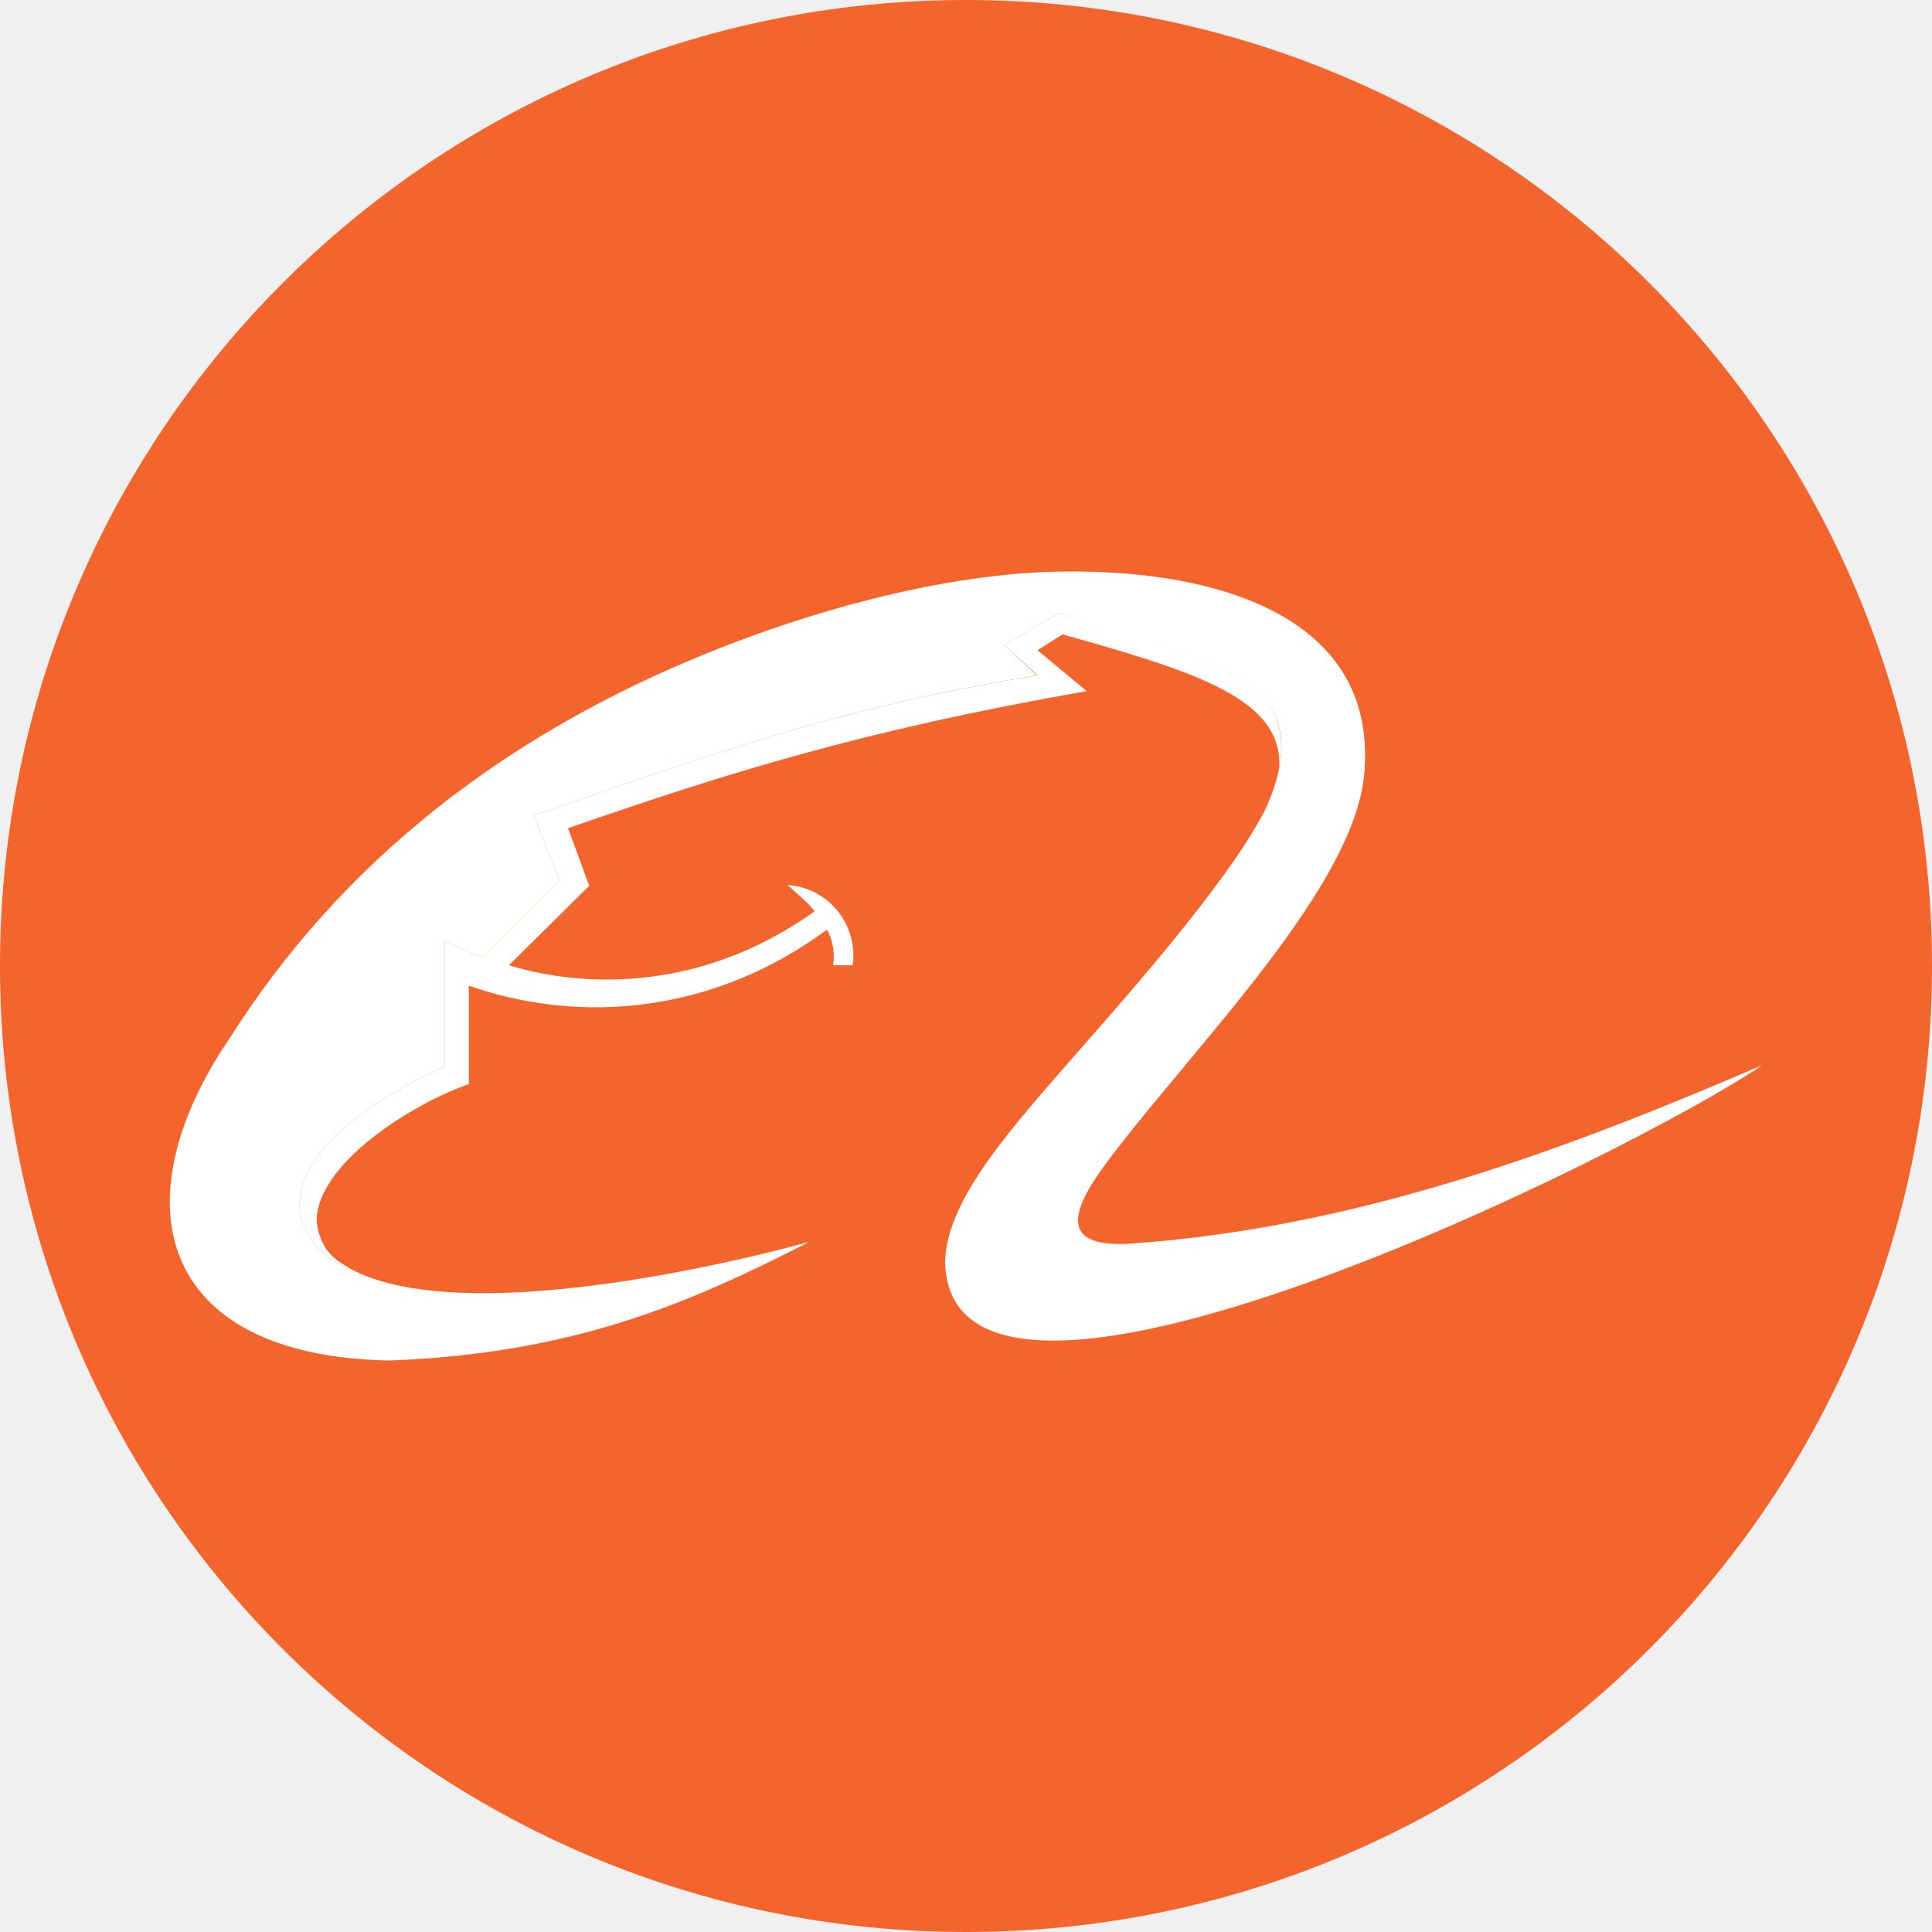
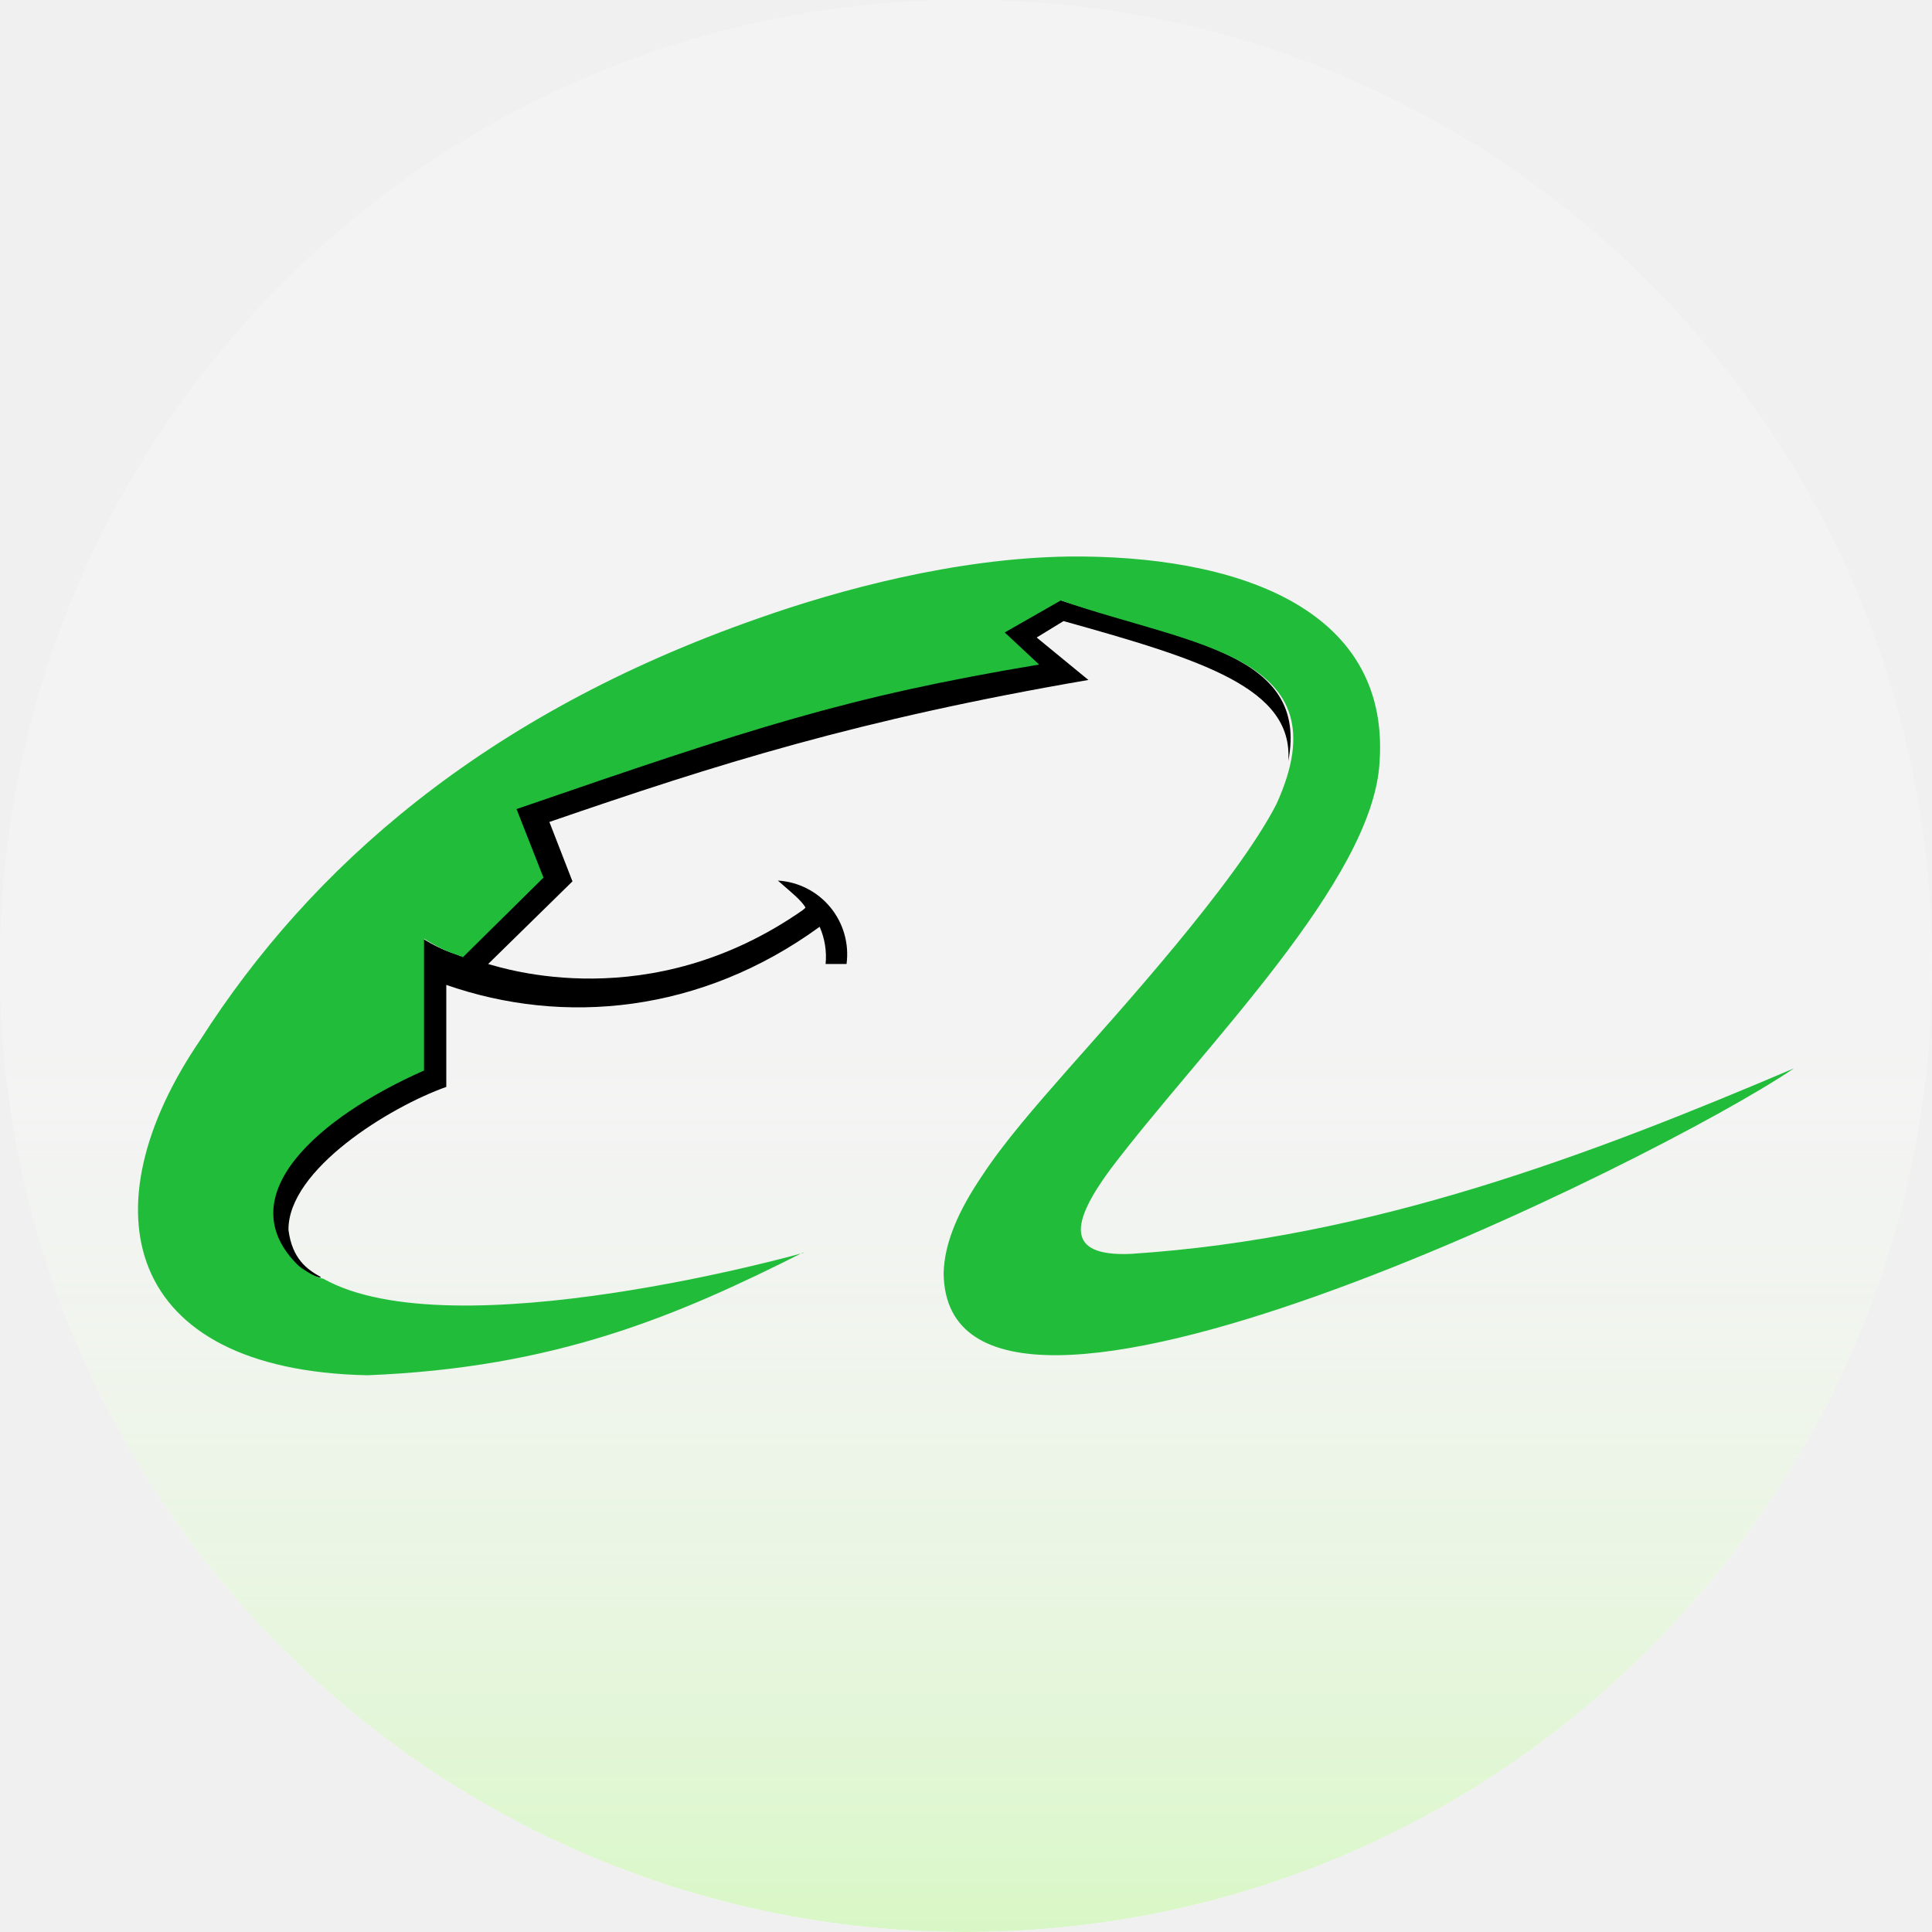
- <svg xmlns="http://www.w3.org/2000/svg" width="250" height="250" fill="none">
-   <g>
-     <path id="svg_1" d="m125,250c-69.061,0 -125,-55.939 -125,-125c0,-69.061 55.939,-125 125,-125c69.061,0 125,55.939 125,125c0,69.061 -55.939,125 -125,125z" opacity="undefined" fill="#f3652c" />
-     <g id="svg_2">
-       <g id="svg_3" clip-path="url(#svg_29)">
-         <path id="svg_4" d="m44,138.5l17.191,-30.083c0.501,-0.876 1.433,-1.417 2.442,-1.417l7.368,-0l-16.704,29.233c-0.801,1.402 -2.292,2.267 -3.907,2.267l-6.389,0z" fill="url(#svg_33)" />
-         <path id="svg_5" d="m98.004,111.5l-17.191,30.083c-0.501,0.876 -1.433,1.417 -2.442,1.417l-7.367,0l16.704,-29.233c0.801,-1.402 2.292,-2.267 3.907,-2.267l6.389,-0z" fill="url(#svg_32)" />
-         <path id="svg_6" fill-rule="evenodd" clip-rule="evenodd" d="m77.81,116.293l-4.501,-7.876c-0.501,-0.876 -1.433,-1.417 -2.442,-1.417l-7.368,-0l0,0c-0.425,0.007 -0.877,0.142 -1.282,0.382c0.167,-0.06 0.347,-0.093 0.534,-0.093c0.554,0 1.042,0.286 1.323,0.718l10.031,17.556l3.703,-6.48c0.494,-0.865 0.494,-1.926 0,-2.791z" fill="url(#svg_31)" />
-         <path id="svg_7" fill-rule="evenodd" clip-rule="evenodd" d="m64.194,133.707l4.501,7.876c0.501,0.876 1.433,1.417 2.442,1.417l7.368,0l-0,-0c0.425,-0.007 0.876,-0.142 1.282,-0.382c-0.167,0.06 -0.347,0.093 -0.534,0.093c-0.554,0 -1.042,-0.286 -1.323,-0.718l-10.032,-17.557l-3.703,6.48c-0.494,0.865 -0.494,1.926 0,2.791z" fill="url(#svg_30)" />
-       </g>
-       <defs transform="translate(-73.5359, 37.623) translate(0, 4.56036) translate(0.414066) translate(53.5843, -4.56036) translate(44.0003) translate(0, 107) translate(152.002, 107) scale(2.33001) translate(-152.002, -107) translate(42.0591, 61.3731) scale(2.45668) translate(-42.0591, -61.3731)">
-         <clipPath id="svg_29">
-           <rect id="svg_8" width="54.001" height="36" fill="white" y="144.623" x="24.462" />
-         </clipPath>
-       </defs>
-     </g>
-     <g stroke="null" fill="#f3652c">
-       <defs stroke="null" fill="#ffffff" transform="translate(0 2.66412) translate(-5.37636 0) translate(-281.315 0) translate(0 -255.714) translate(61.4895 156.471) scale(1.35343 1.35343) translate(-61.4895 -156.471) translate(172.453 52.6694) scale(1.19859 1.19859) translate(-172.453 -52.6694)" id="svg_19">
-         <clipPath stroke="null" fill="#ffffff" id="svg_14" clipPathUnits="userSpaceOnUse">
-           <path stroke="null" fill="#ffffff" id="svg_20" d="m-213.472,790.554l600,0l0,-600l-600,0l0,600z" />
-         </clipPath>
-       </defs>
-       <g stroke="null" transform="matrix(2.16293 0 0 -2.16293 -72.3985 1217.32)" id="svg_11">
-         <g stroke="null" id="svg_12">
-           <g stroke="null" clip-path="url(#svg_14)" id="svg_13">
-             <g stroke="null" transform="translate(267.789 296.432)" id="svg_17">
-               <path stroke="null" fill-rule="evenodd" fill="#ffffff" id="svg_18" d="m-213.472,190.554c-0.407,0.092 -0.997,0.408 -1.449,0.771c-4.123,3.941 1.132,8.562 7.203,11.235l0,7.611c1.449,-0.861 2.174,-0.951 2.265,-1.087l4.621,4.621l-1.541,3.895c13.591,4.712 19.072,6.524 30.127,8.382l-1.994,1.812l3.262,1.902c7.43,-2.491 14.36,-3.125 13.183,-9.332c0.317,4.168 -4.893,5.799 -12.956,8.064l-1.495,-0.952l2.944,-2.446c-13.228,-2.31 -21.383,-4.847 -31.032,-8.2l1.268,-3.443l-4.802,-4.756c0.816,-0.227 9.242,-3.081 18.076,3.08c0.045,0.046 0.181,0.091 0.181,0.181c-0.317,0.454 -0.861,0.862 -1.585,1.541c2.537,-0.181 4.213,-2.446 3.895,-4.802l-1.177,0c0.136,0.724 -0.045,1.586 -0.363,2.129c-6.75,-4.983 -14.677,-5.708 -21.428,-3.352l0,-5.89c-3.307,-1.132 -9.151,-4.756 -9.106,-8.245c0.227,-1.676 1.088,-2.264 1.903,-2.719" />
-             </g>
-             <g stroke="null" transform="translate(295.378 297.973)" id="svg_15">
-               <path stroke="null" fill-rule="evenodd" fill="#ffffff" id="svg_16" d="m-213.472,190.554c-7.294,-3.76 -14.27,-6.705 -25.143,-7.111c-13.999,0.271 -16.172,9.603 -9.513,19.343c6.251,9.831 16.218,18.755 32.119,24.328c4.53,1.585 11.371,3.487 17.849,3.533c9.378,0.091 18.483,-2.854 17.895,-11.779c-0.318,-6.886 -10.239,-16.626 -15.449,-23.602c-2.264,-3.036 -2.627,-4.983 1.178,-4.847c13.817,0.905 26.457,5.707 38.055,10.691c-7.792,-5.301 -48.656,-25.55 -48.882,-11.734c0.046,1.723 0.906,3.579 2.22,5.527c1.314,1.948 3.126,4.032 4.983,6.161c2.764,3.172 9.649,10.782 11.96,15.358c3.896,8.608 -4.848,9.06 -12.367,11.733l-3.262,-1.902l1.948,-1.812c-11.009,-1.858 -16.49,-3.67 -30.081,-8.382l1.54,-3.895l-4.621,-4.621c-0.091,0.136 -0.815,0.226 -2.264,1.087l0,-7.611c-6.071,-2.673 -11.327,-7.294 -7.204,-11.235c0.453,-0.363 1.042,-0.679 1.45,-0.771l-0.045,0c7.474,-4.211 27.679,1.541 27.634,1.541" />
-             </g>
-           </g>
-         </g>
-       </g>
+ <svg xmlns="http://www.w3.org/2000/svg" width="36" height="36" fill="none">
+   <g clip-path="url(#a)">
+     <g clip-path="url(#b)">
+       <rect width="36" height="36" fill="#F5F5F5" rx="18" />
+       <path fill="#F3F3F3" d="M18 36c9.941 0 18-8.059 18-18S27.941 0 18 0 0 8.059 0 18s8.059 18 18 18Z" />
+       <path fill="url(#c)" d="M18 36c9.941 0 18-8.059 18-18S27.941 0 18 0 0 8.059 0 18s8.059 18 18 18Z" opacity=".5" />
+       <path fill="#000" d="M5.977 23.808c-.126-.014-.32-.125-.46-.24-1.32-1.292.375-2.776 2.338-3.637v-2.456c.459.292.71.305.723.346l1.502-1.485-.501-1.277c4.397-1.513 6.163-2.096 9.738-2.693l-.64-.598 1.043-.596c2.41.792 4.675 1 4.285 3.011.098-1.36-1.6-1.888-4.188-2.61l-.5.306.964.791c-4.284.736-6.914 1.568-10.044 2.646l.43 1.107-1.571 1.54c.265.07 3.005.986 5.856-1 0 0 .056-.041.056-.055-.082-.139-.278-.292-.514-.5a1.375 1.375 0 0 1 1.28 1.555h-.39a1.392 1.392 0 0 0-.111-.694c-2.213 1.611-4.772 1.847-6.957 1.083v1.901c-1.057.375-2.95 1.54-2.941 2.665.07.541.348.736.598.875" />
+       <path fill="#22BC3B" d="M14.968 23.336c-2.366 1.194-4.628 2.152-8.125 2.29-4.55-.097-5.258-3.11-3.103-6.26 2.032-3.18 5.26-6.053 10.393-7.845 1.488-.526 3.674-1.123 5.787-1.151 3.037-.028 5.979.916 5.787 3.818-.11 2.22-3.324 5.358-5.022 7.607-.724.985-.849 1.624.389 1.569 4.494-.292 8.57-1.847 12.354-3.457-2.559 1.735-15.79 8.273-15.845 3.818.014-.57.278-1.166.709-1.805.418-.639 1.003-1.306 1.6-1.986.905-1.027 3.143-3.484 3.895-4.956 1.266-2.79-1.572-2.934-4.02-3.79l-1.045.597.641.598c-3.575.596-5.342 1.18-9.738 2.693l.502 1.277-1.503 1.485c-.042-.042-.265-.055-.723-.347v2.457c-1.963.866-3.665 2.346-2.338 3.637.14.111.335.223.46.241 2.411 1.36 8.959-.481 8.946-.481" />
    </g>
  </g>
+   <defs>
+     <clipPath id="a">
+       <path fill="#fff" d="M0 0h36v36H0z" />
+     </clipPath>
+     <clipPath id="b">
+       <rect width="36" height="36" fill="#fff" rx="18" />
+     </clipPath>
+     <linearGradient id="c" x1="18" x2="18" y1="18" y2="36" gradientUnits="userSpaceOnUse">
+       <stop stop-color="#fff" stop-opacity="0" />
+       <stop offset="1" stop-color="#A7FF72" stop-opacity=".7" />
+     </linearGradient>
+   </defs>
</svg>
